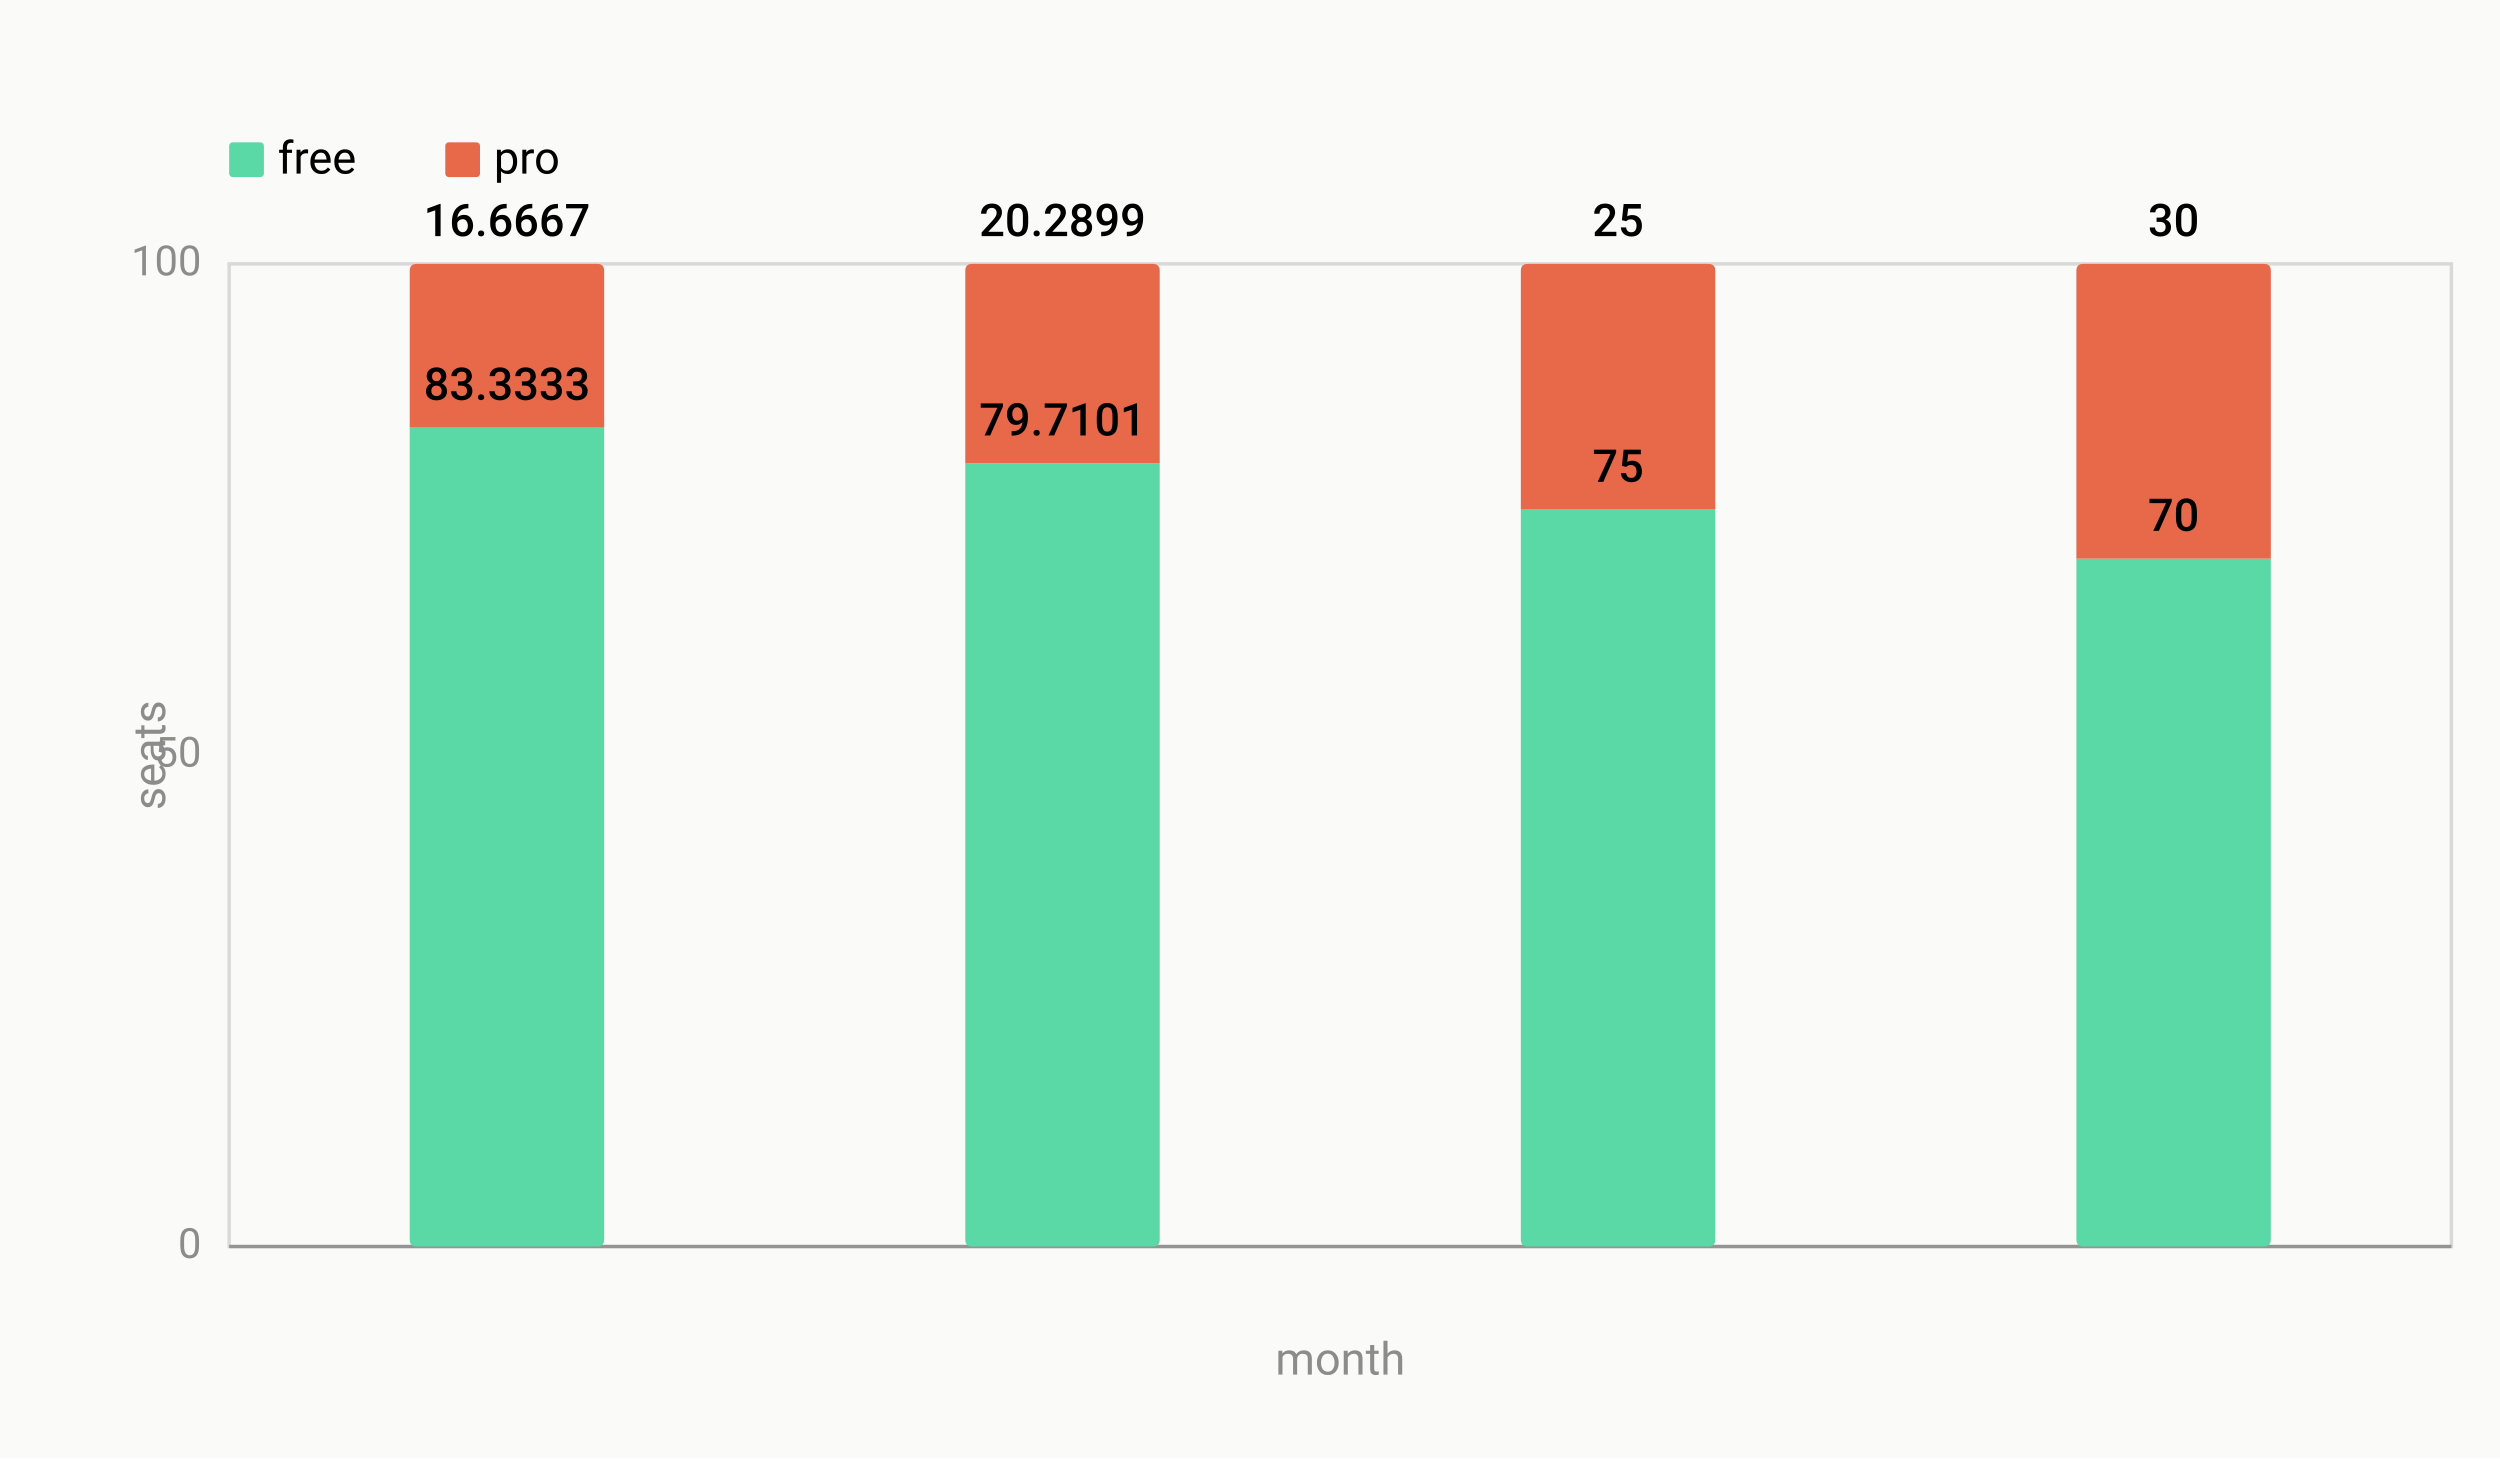
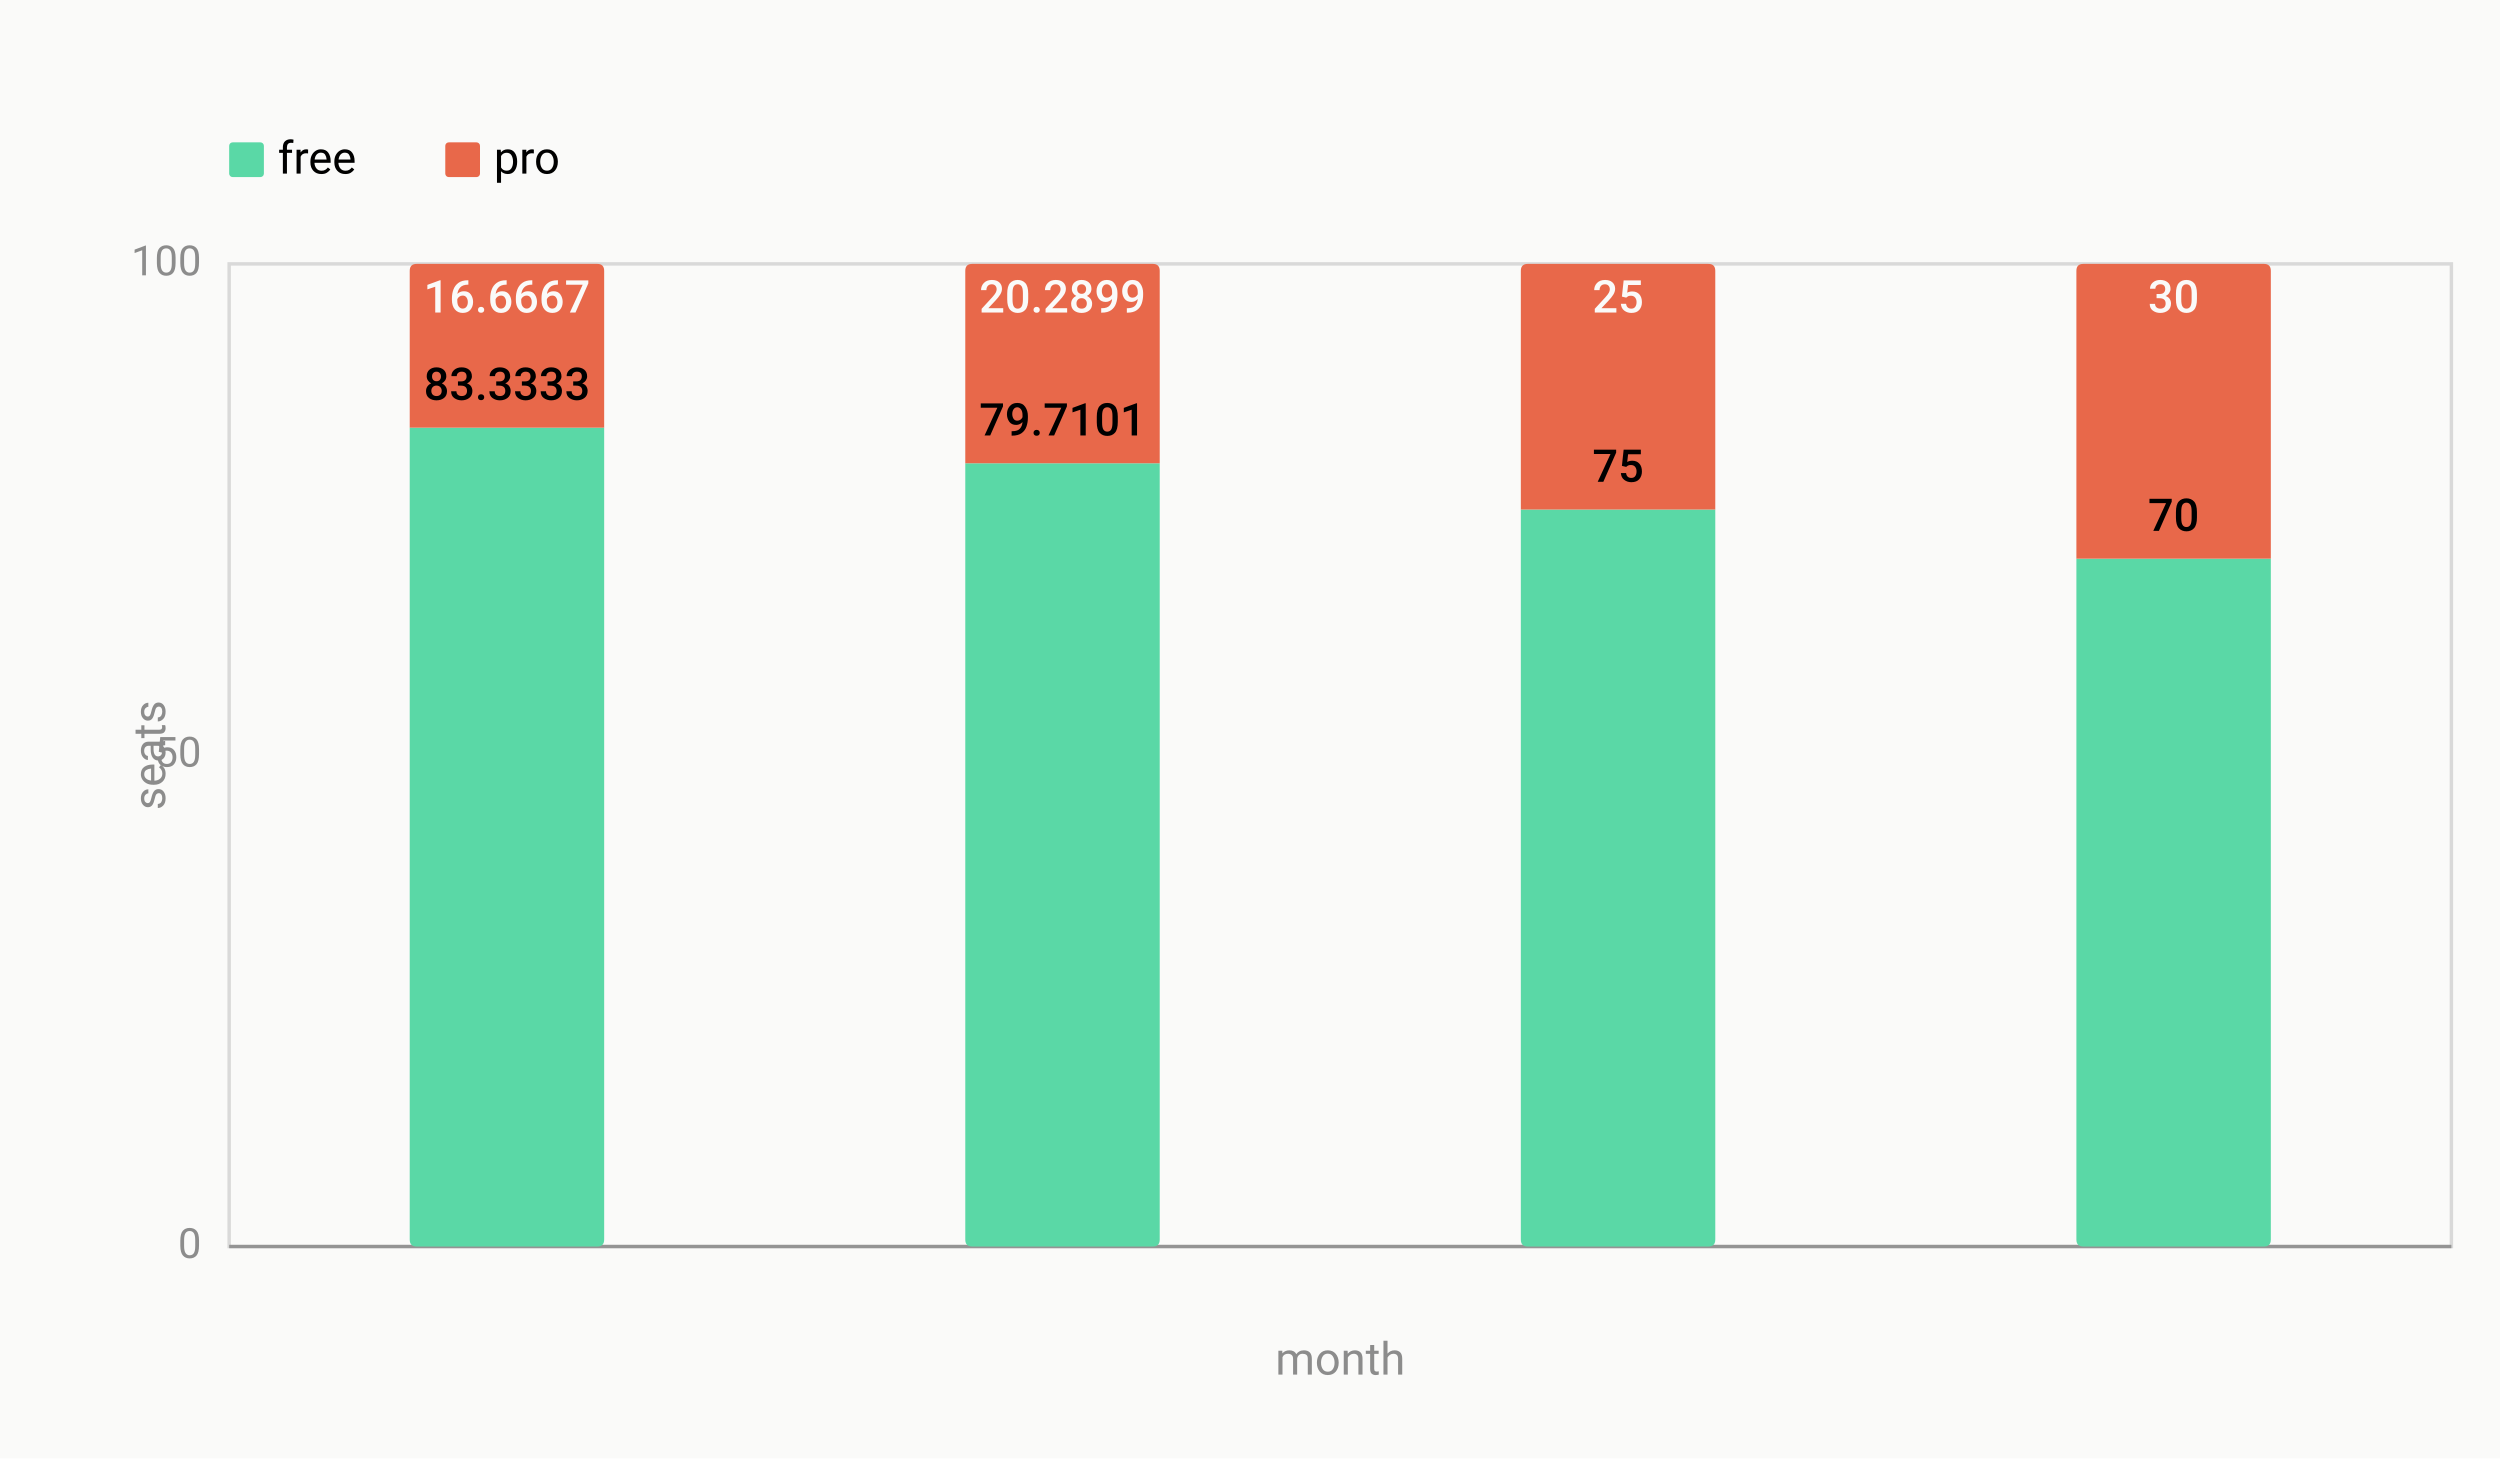
<svg xmlns="http://www.w3.org/2000/svg" width="720" height="420" viewBox="0 0 720 420" role="img" aria-label="bar chart: Pro share climbs through the ATL season, 8 rows, series plan" aria-labelledby="mv-fdbecd0c85e7ae0e-title" aria-describedby="mv-fdbecd0c85e7ae0e-desc" data-markvis="2" data-chart-type="bar" data-id="mv-fdbecd0c85e7ae0e" font-family="-apple-system, BlinkMacSystemFont, &quot;Segoe UI&quot;, Roboto, &quot;Helvetica Neue&quot;, Arial, sans-serif" font-size="12">
  <rect width="100%" height="100%" fill="#fafaf9" data-surface="light" />
  <text x="66" y="32" text-anchor="start" font-size="22" font-weight="600" fill="#000000" />
  <g font-size="13" font-weight="400" fill="#000000">
    <rect x="66" y="41" width="10" height="10" fill="#5AD8A6" rx="1" />
    <text x="80" y="50" data-legend="free">free</text>
    <rect x="128.24" y="41" width="10" height="10" fill="#E8684A" rx="1" />
    <text x="142.24" y="50" data-legend="pro">pro</text>
  </g>
  <rect x="66" y="76" width="640" height="283" fill="none" stroke="#d9d9d9" stroke-width="1" data-plot-border="1" />
  <path d="M66 359 L706 359" fill="none" stroke="#000000" stroke-opacity="0.32" stroke-width="1" />
  <g fill="#8C8C8C" font-size="12" font-weight="400">
    <text x="58" y="359" text-anchor="end" dominant-baseline="middle">0</text>
    <text x="58" y="217.5" text-anchor="end" dominant-baseline="middle">50</text>
    <text x="58" y="76" text-anchor="end" dominant-baseline="middle">100</text>
    <text x="146" y="371" text-anchor="middle" font-size="12" data-full-label="Jan" />
    <text x="306" y="371" text-anchor="middle" font-size="12" data-full-label="Feb" />
    <text x="466" y="371" text-anchor="middle" font-size="12" data-full-label="Mar" />
    <text x="626" y="371" text-anchor="middle" font-size="12" data-full-label="Apr" />
  </g>
  <g fill="#8C8C8C" font-size="13" font-weight="400" data-axis-titles="1">
    <text x="44" y="217.5" text-anchor="middle" dominant-baseline="middle" transform="rotate(-90 44 217.5)" data-axis="y">seats</text>
    <text x="386" y="387" text-anchor="middle" dominant-baseline="hanging" data-axis="x">month</text>
  </g>
  <g>
    <path d="M118 123.17 L174 123.17 L174 357 Q174 359 172 359 L120 359 Q118 359 118 357 Z" fill="#5AD8A6" data-x="Jan" data-series="free" data-y="83.33333333333334" data-layout="percent" />
    <path d="M118 123.17 L118 78 Q118 76 120 76 L172 76 Q174 76 174 78 L174 123.17 Z" fill="#E8684A" data-x="Jan" data-series="pro" data-y="16.666666666666664" data-layout="percent" />
    <path d="M278 133.42 L334 133.42 L334 357 Q334 359 332 359 L280 359 Q278 359 278 357 Z" fill="#5AD8A6" data-x="Feb" data-series="free" data-y="79.71014492753623" data-layout="percent" />
    <path d="M278 133.42 L278 78 Q278 76 280 76 L332 76 Q334 76 334 78 L334 133.42 Z" fill="#E8684A" data-x="Feb" data-series="pro" data-y="20.28985507246377" data-layout="percent" />
    <path d="M438 146.75 L494 146.75 L494 357 Q494 359 492 359 L440 359 Q438 359 438 357 Z" fill="#5AD8A6" data-x="Mar" data-series="free" data-y="75" data-layout="percent" />
    <path d="M438 146.75 L438 78 Q438 76 440 76 L492 76 Q494 76 494 78 L494 146.75 Z" fill="#E8684A" data-x="Mar" data-series="pro" data-y="25" data-layout="percent" />
    <path d="M598 160.9 L654 160.9 L654 357 Q654 359 652 359 L600 359 Q598 359 598 357 Z" fill="#5AD8A6" data-x="Apr" data-series="free" data-y="70" data-layout="percent" />
    <path d="M598 160.9 L598 78 Q598 76 600 76 L652 76 Q654 76 654 78 L654 160.9 Z" fill="#E8684A" data-x="Apr" data-series="pro" data-y="30" data-layout="percent" />
  </g>
  <g>
    <text x="146" y="115.17" text-anchor="middle" font-size="13" font-weight="500" fill="#000000" data-value-label="Jan">83.3333</text>
-     <text x="146" y="68" text-anchor="middle" font-size="13" font-weight="500" fill="#000000" data-value-label="Jan">16.6667</text>
+     <text x="146" y="90" text-anchor="middle" font-size="13" font-weight="500" fill="#fafaf9" data-value-label="Jan">16.6667</text>
    <text x="306" y="125.42" text-anchor="middle" font-size="13" font-weight="500" fill="#000000" data-value-label="Feb">79.7101</text>
-     <text x="306" y="68" text-anchor="middle" font-size="13" font-weight="500" fill="#000000" data-value-label="Feb">20.2899</text>
+     <text x="306" y="90" text-anchor="middle" font-size="13" font-weight="500" fill="#fafaf9" data-value-label="Feb">20.2899</text>
    <text x="466" y="138.75" text-anchor="middle" font-size="13" font-weight="500" fill="#000000" data-value-label="Mar">75</text>
-     <text x="466" y="68" text-anchor="middle" font-size="13" font-weight="500" fill="#000000" data-value-label="Mar">25</text>
+     <text x="466" y="90" text-anchor="middle" font-size="13" font-weight="500" fill="#fafaf9" data-value-label="Mar">25</text>
    <text x="626" y="152.9" text-anchor="middle" font-size="13" font-weight="500" fill="#000000" data-value-label="Apr">70</text>
-     <text x="626" y="68" text-anchor="middle" font-size="13" font-weight="500" fill="#000000" data-value-label="Apr">30</text>
+     <text x="626" y="90" text-anchor="middle" font-size="13" font-weight="500" fill="#fafaf9" data-value-label="Apr">30</text>
  </g>
</svg>
